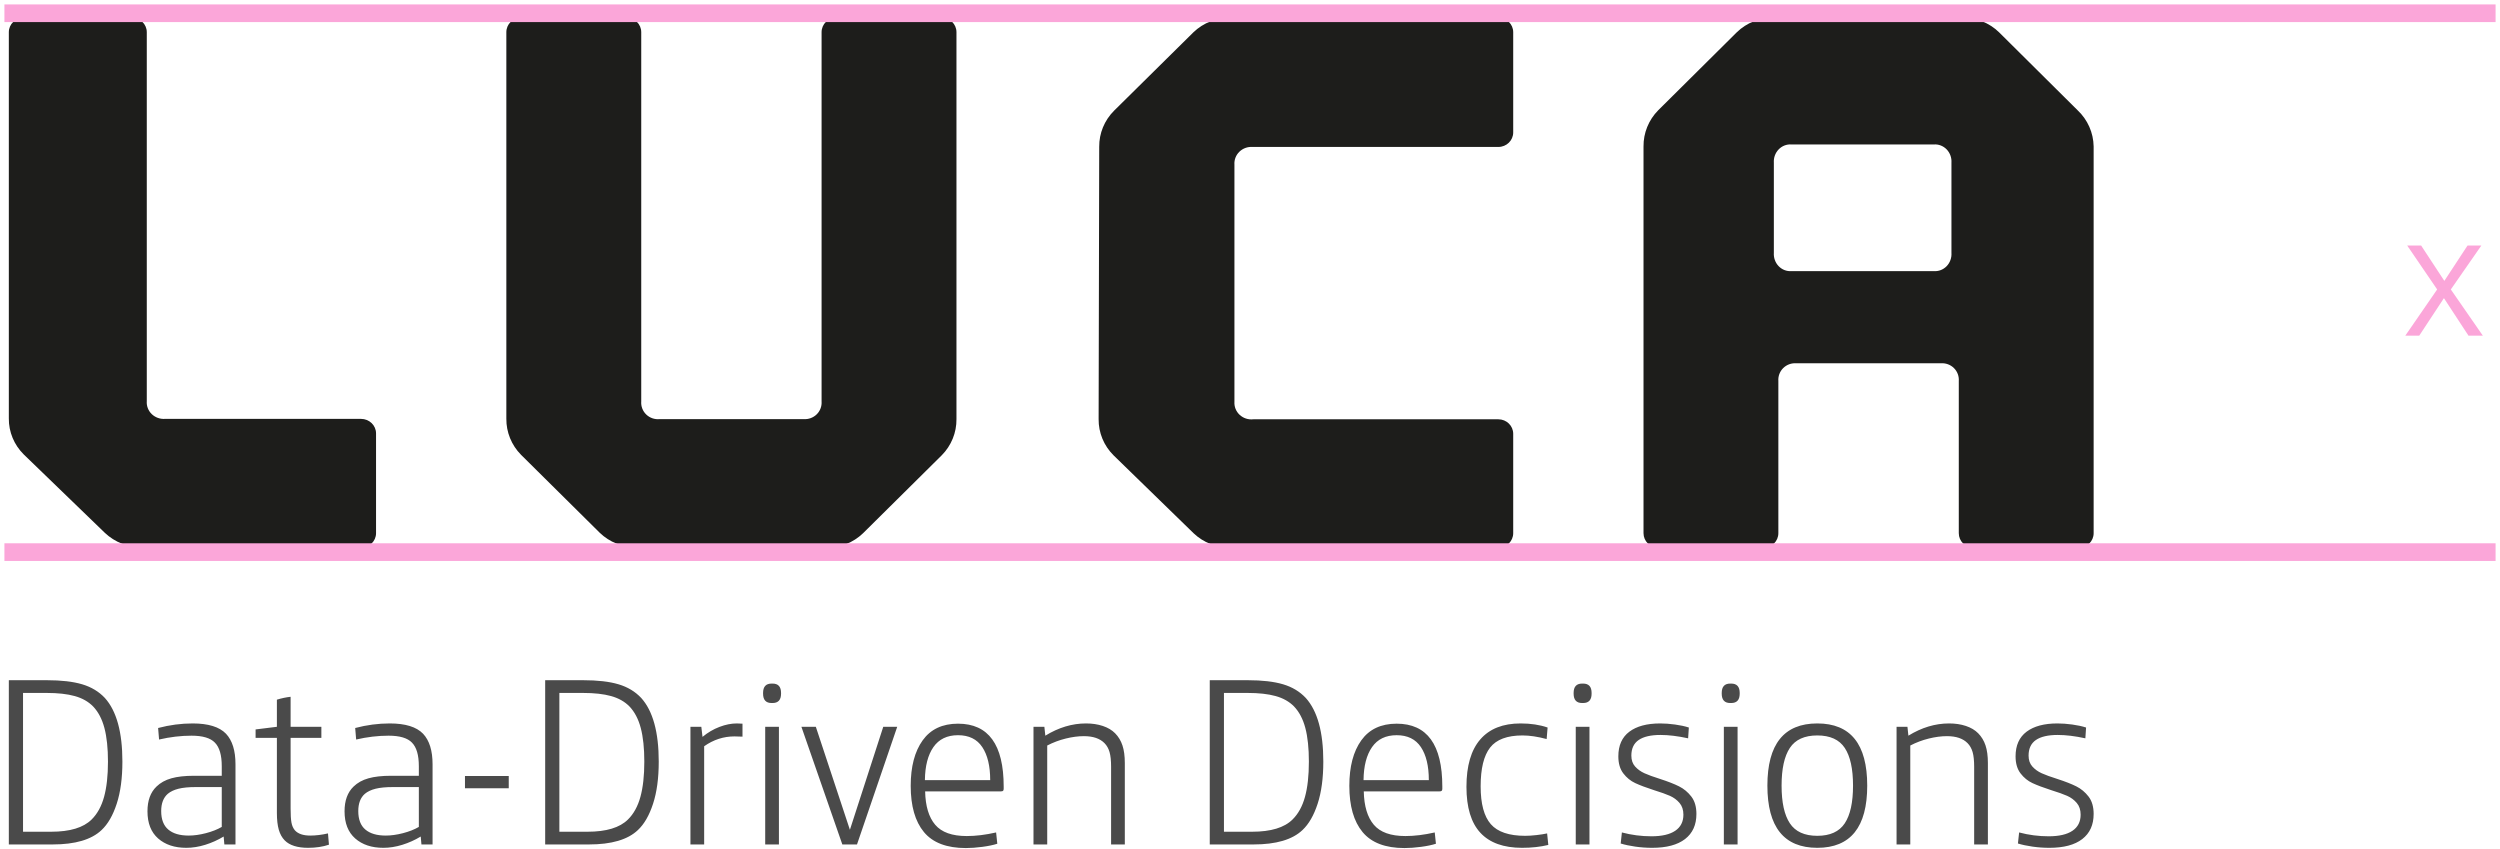
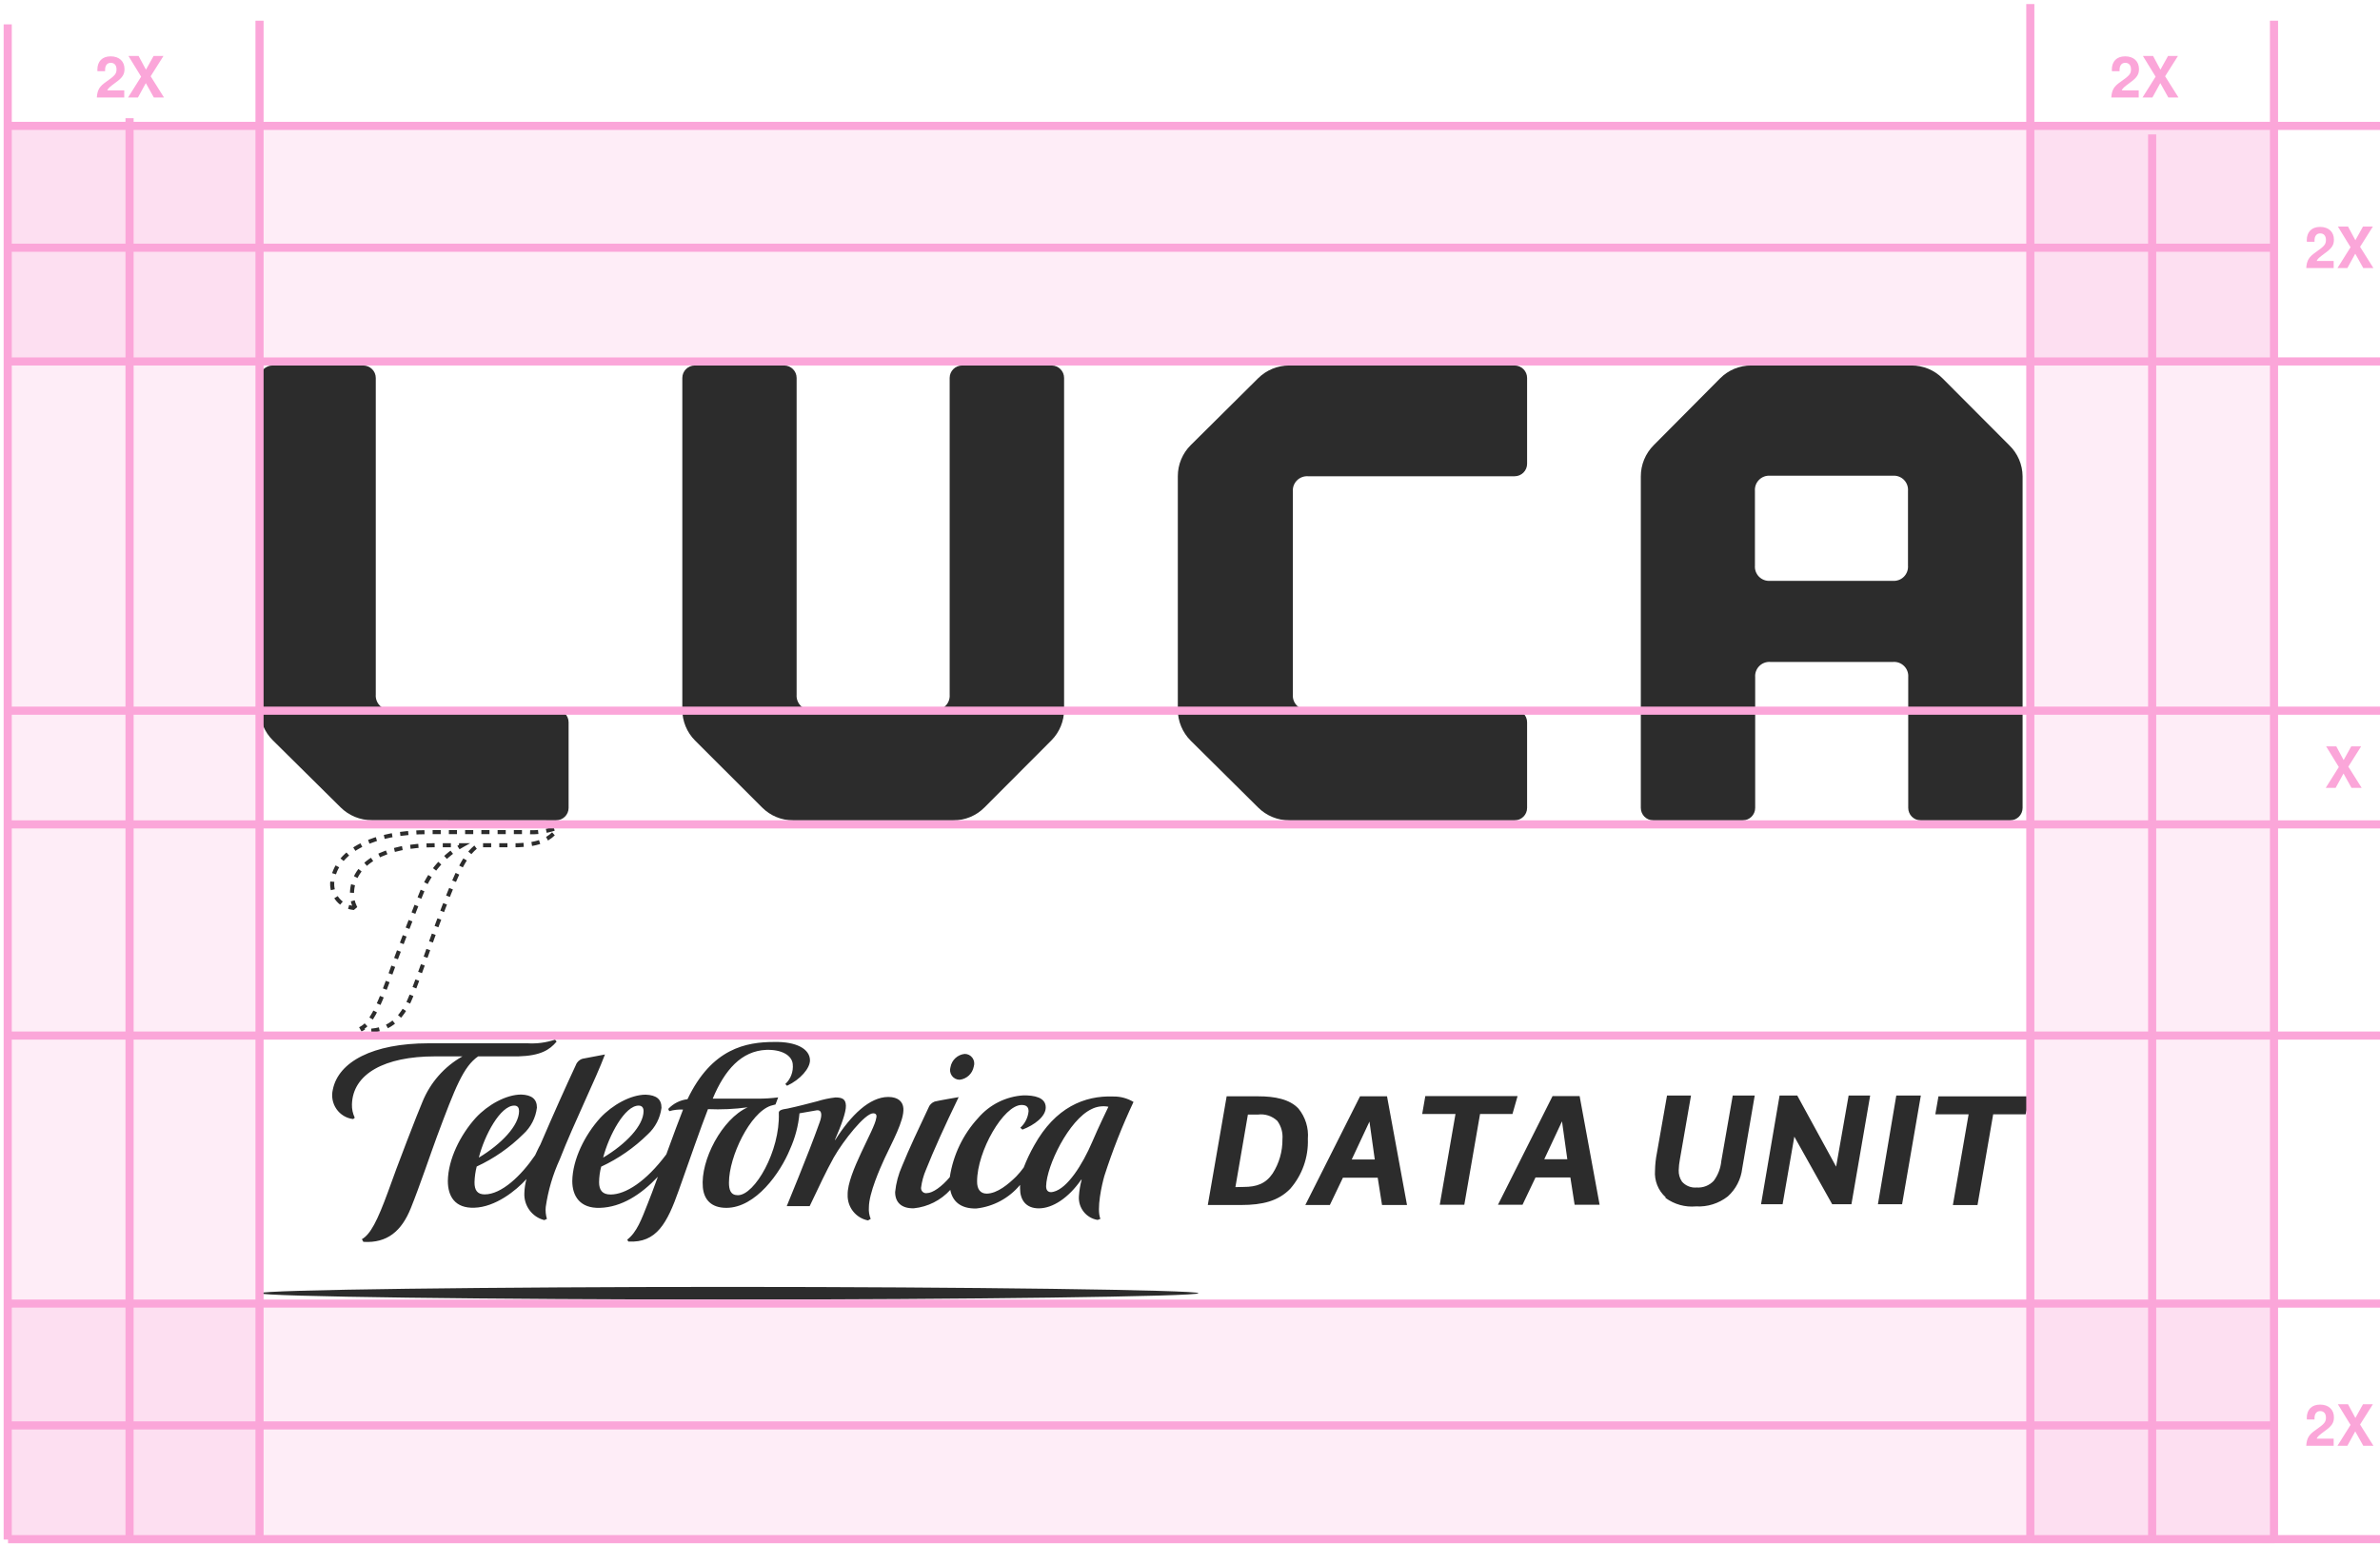
- <svg xmlns="http://www.w3.org/2000/svg" width="283px" height="96px" viewBox="0 0 283 96" version="1.1">
+ <svg xmlns="http://www.w3.org/2000/svg" width="293px" height="190px" viewBox="0 0 293 190" version="1.1">
  <defs />
  <g id="Page-1" stroke="none" stroke-width="1" fill="none" fill-rule="evenodd">
-     <g id="Brand" transform="translate(-208, -3791)">
-       <g id="Logo-claim-1" transform="translate(209, 3792)">
-         <g>
-           <g id="LUCA" transform="translate(0, 1)" fill="#1D1D1B" fill-rule="nonzero">
-             <path d="M15.107,59.967 C13.529,59.983 12.009,59.393 10.88,58.327 L1.698,49.453 C0.594,48.363 -0.016,46.894 0,45.369 L0,1.64 C0,0.734 0.76,1.66407429e-16 1.698,0 L13.919,0 C14.856,5.54691431e-17 15.616,0.734 15.616,1.64 L15.616,43.417 C15.575,43.959 15.78,44.491 16.177,44.876 C16.575,45.26 17.126,45.458 17.687,45.418 L39.871,45.418 C40.808,45.418 41.568,46.153 41.568,47.059 L41.568,58.36 C41.568,59.266 40.808,60 39.871,60 L15.107,59.967 Z" id="Shape" />
-             <path d="M92.567,60 C94.11,60.015 95.596,59.425 96.7,58.359 L105.613,49.529 C106.691,48.438 107.288,46.969 107.272,45.443 L107.272,1.641 C107.272,0.735 106.529,5.54992028e-17 105.613,0 L93.663,0 C92.746,-5.54992028e-17 92.003,0.735 92.003,1.641 L92.003,43.441 C92.043,43.983 91.842,44.515 91.454,44.9 C91.065,45.284 90.526,45.482 89.978,45.443 L73.679,45.443 C73.12,45.503 72.563,45.314 72.159,44.927 C71.754,44.54 71.545,43.995 71.588,43.441 L71.588,1.641 C71.588,0.735 70.845,5.54992028e-17 69.928,0 L57.978,0 C57.062,-5.54992028e-17 56.318,0.735 56.318,1.641 L56.318,45.394 C56.303,46.919 56.899,48.389 57.978,49.48 L66.891,58.309 C67.994,59.376 69.481,59.966 71.024,59.95 L92.567,60 Z" id="Shape" />
-             <path d="M123.364,45.447 C123.348,46.974 123.953,48.445 125.048,49.537 L134.108,58.357 C135.227,59.425 136.735,60.015 138.301,60 L168.612,60 C169.542,60 170.295,59.264 170.295,58.357 L170.295,47.106 C170.295,46.199 169.542,45.464 168.612,45.464 L140.877,45.464 C140.31,45.529 139.743,45.344 139.329,44.96 C138.916,44.576 138.699,44.032 138.738,43.476 L138.738,16.639 C138.698,16.096 138.901,15.563 139.296,15.178 C139.69,14.793 140.236,14.595 140.793,14.635 L168.612,14.635 C169.542,14.635 170.295,13.899 170.295,12.992 L170.295,1.643 C170.295,0.736 169.542,0 168.612,0 L138.301,0 C136.735,-0.015 135.227,0.575 134.108,1.643 L125.115,10.529 C124.021,11.62 123.415,13.091 123.431,14.618 L123.364,45.447 Z" id="Shape" />
-             <path d="M234.191,10.488 L225.282,1.644 C224.178,0.576 222.693,-0.015 221.15,0 L199.746,0 C198.204,-0.015 196.718,0.576 195.615,1.644 L186.705,10.488 C185.627,11.581 185.03,13.053 185.046,14.581 L185.046,58.356 C185.046,59.264 185.789,60 186.705,60 L198.651,60 C199.568,60 200.31,59.264 200.31,58.356 L200.31,41.129 C200.27,40.586 200.471,40.052 200.859,39.667 C201.248,39.282 201.787,39.084 202.335,39.123 L218.711,39.123 C219.259,39.084 219.798,39.282 220.186,39.667 C220.575,40.052 220.775,40.586 220.735,41.129 L220.735,58.356 C220.735,59.264 221.478,60 222.395,60 L234.341,60 C235.257,60 236,59.264 236,58.356 L236,14.581 C235.976,13.031 235.325,11.556 234.191,10.488 Z M219.904,26.618 C219.944,27.179 219.746,27.731 219.364,28.128 C218.981,28.526 218.451,28.731 217.912,28.691 L201.793,28.691 C201.253,28.731 200.723,28.526 200.341,28.128 C199.958,27.731 199.761,27.179 199.8,26.618 L199.8,16.425 C199.761,15.864 199.958,15.313 200.341,14.915 C200.723,14.517 201.253,14.312 201.793,14.353 L217.912,14.353 C218.451,14.312 218.981,14.517 219.364,14.915 C219.746,15.313 219.944,15.864 219.904,16.425 L219.904,26.618 Z" id="Shape" />
+     <g id="Brand" transform="translate(-131, -3588)">
+       <g id="luca_telefonicadataunit" transform="translate(131, 3588)">
+         <g transform="translate(32, 45)">
+           <path d="M13.804,55.985 C12.349,55.991 10.952,55.42 9.927,54.399 C8.725,53.204 2.877,47.412 1.598,46.156 C0.567,45.142 -0.008,43.762 9.05784616e-05,42.326 L9.05784616e-05,1.532 C9.05784616e-05,0.686 0.695,1.54155454e-16 1.551,0 L12.711,0 C13.567,5.31570532e-17 14.262,0.686 14.262,1.532 L14.262,40.518 C14.222,41.027 14.409,41.527 14.774,41.888 C15.14,42.249 15.647,42.434 16.162,42.395 L36.449,42.395 C37.306,42.395 38,43.08 38,43.927 L38,54.468 C38,55.314 37.306,56 36.449,56 L13.804,55.985 Z" id="Shape" fill="#2C2C2C" fill-rule="nonzero" />
+           <path d="M85.371,56 C86.807,56.006 88.186,55.435 89.197,54.414 C90.399,53.218 96.169,47.425 97.424,46.169 C98.44,45.154 99.008,43.774 99,42.337 L99,1.533 C99,0.686 98.315,5.31715523e-17 97.469,0 L86.443,0 C85.597,-5.31715523e-17 84.912,0.686 84.912,1.533 L84.912,40.529 C84.952,41.038 84.767,41.539 84.406,41.9 C84.046,42.261 83.546,42.446 83.037,42.406 L67.947,42.406 C67.439,42.446 66.939,42.261 66.578,41.9 C66.218,41.539 66.033,41.038 66.072,40.529 L66.072,1.533 C66.072,0.686 65.387,5.31715523e-17 64.542,0 L53.531,0 C52.685,-5.31715523e-17 52,0.686 52,1.533 L52,42.352 C51.992,43.789 52.56,45.17 53.576,46.184 L61.818,54.414 C62.829,55.435 64.208,56.006 65.644,56 L85.371,56 Z" id="Shape" fill="#2C2C2C" fill-rule="nonzero" />
+           <path d="M113,42.364 C112.997,43.799 113.568,45.176 114.587,46.192 L122.882,54.415 C123.9,55.435 125.287,56.006 126.733,56 L154.46,56 C155.31,56 156,55.314 156,54.469 L156,43.926 C156,43.08 155.31,42.394 154.46,42.394 L129.043,42.394 C128.533,42.432 128.032,42.246 127.67,41.885 C127.309,41.525 127.124,41.026 127.164,40.518 L127.164,15.512 C127.124,15.005 127.309,14.506 127.67,14.146 C128.032,13.785 128.533,13.599 129.043,13.636 L154.46,13.636 C155.31,13.636 156,12.951 156,12.105 L156,1.531 C156,0.686 155.31,8.94273663e-05 154.46,8.94273663e-05 L126.733,8.94273663e-05 C125.288,-0.008 123.901,0.56 122.882,1.577 L114.587,9.808 C113.568,10.824 112.997,12.202 113,13.636 L113,42.364 Z" id="Shape" fill="#2C2C2C" fill-rule="nonzero" />
+           <path d="M215.363,9.824 C214.109,8.567 208.343,2.774 207.143,1.579 C206.131,0.56 204.753,-0.008 203.319,8.95008692e-05 L183.589,8.95008692e-05 C182.155,-0.008 180.778,0.56 179.766,1.579 L171.575,9.824 C170.564,10.841 169.997,12.219 170,13.655 L170,54.467 C170,55.314 170.685,56 171.529,56 L182.549,56 C183.394,56 184.079,55.314 184.079,54.467 L184.079,38.376 C184.039,37.866 184.224,37.366 184.584,37.005 C184.944,36.644 185.444,36.459 185.952,36.498 L201.055,36.498 C201.562,36.461 202.06,36.647 202.418,37.008 C202.777,37.368 202.961,37.868 202.921,38.376 L202.921,54.467 C202.921,55.314 203.606,56 204.451,56 L215.471,56 C216.315,56 217,55.314 217,54.467 L217,13.64 C216.988,12.199 216.398,10.824 215.363,9.824 Z M202.891,24.636 C202.93,25.144 202.746,25.643 202.388,26.004 C202.029,26.365 201.532,26.551 201.025,26.513 L185.922,26.513 C185.414,26.553 184.914,26.368 184.553,26.007 C184.193,25.646 184.008,25.145 184.048,24.636 L184.048,15.441 C184.011,14.933 184.197,14.434 184.557,14.075 C184.917,13.716 185.415,13.532 185.922,13.571 L201.025,13.571 C201.531,13.531 202.029,13.716 202.388,14.075 C202.747,14.435 202.93,14.934 202.891,15.441 L202.891,24.636 Z" id="Shape" fill="#2C2C2C" fill-rule="nonzero" />
+           <path d="M0,114.222 C0,114.642 29.117,115 57.772,115 C86.428,115 115.545,114.627 115.545,114.222 C115.545,113.817 86.428,113.444 57.772,113.444 C29.117,113.444 0,113.794 0,114.222 Z M33.885,97.222 C32.162,99.759 29.748,102.054 27.671,102.054 C26.794,102.054 26.402,101.571 26.417,100.544 C26.435,99.896 26.525,99.251 26.687,98.623 C28.81,97.639 30.748,96.292 32.416,94.639 C33.348,93.79 33.946,92.63 34.1,91.372 C34.1,90.321 33.47,89.815 32.178,89.761 C30.294,89.761 28.04,91.037 26.579,92.616 C24.656,94.74 23.172,97.743 23.134,100.397 C23.134,102.279 24.003,103.781 26.402,103.695 C28.978,103.618 31.509,101.61 32.816,100.163 C32.661,100.713 32.573,101.28 32.555,101.851 C32.461,103.426 33.494,104.844 35.008,105.22 L35.331,105.072 C35.188,104.599 35.138,104.102 35.185,103.61 C35.477,101.577 36.06,99.599 36.915,97.736 C38.707,93.153 41.322,87.909 42.476,84.828 L39.73,85.35 C39.343,85.457 39.031,85.747 38.892,86.128 C37.569,88.967 36.208,92.002 34.508,95.954 C34.285,96.335 34.1,96.779 33.885,97.222 Z M31.324,91.123 C31.747,91.123 31.901,91.418 31.901,91.792 C31.901,93.581 29.717,95.861 26.948,97.526 C27.64,94.771 29.609,91.099 31.324,91.123 Z M86.136,87.94 C87.008,87.847 87.717,87.186 87.881,86.314 C88,85.953 87.94,85.555 87.719,85.247 C87.498,84.938 87.143,84.756 86.766,84.758 C85.889,84.844 85.173,85.507 85.013,86.384 C84.901,86.747 84.965,87.142 85.186,87.449 C85.408,87.756 85.76,87.938 86.136,87.94 Z M78.199,101.766 C78.199,103.026 78.968,103.804 80.506,103.765 C82.224,103.591 83.82,102.786 84.99,101.501 C85.243,102.863 86.213,103.835 88.197,103.789 C90.294,103.56 92.223,102.52 93.58,100.887 L93.58,101.322 C93.58,102.731 94.295,103.773 95.887,103.773 C97.595,103.773 99.556,102.482 101.109,100.241 L101.163,100.241 C100.985,100.902 100.872,101.58 100.825,102.264 C100.716,103.702 101.722,104.981 103.132,105.197 L103.47,105.065 C102.963,103.843 103.663,100.801 103.955,99.79 C104.955,96.675 106.155,93.629 107.546,90.671 C106.791,90.218 105.925,89.986 105.047,90.002 C101.502,89.87 97.925,91.348 95.326,96.009 C94.826,96.887 94.391,97.803 94.026,98.747 C93.743,99.136 93.435,99.505 93.103,99.852 C92.165,100.77 90.796,101.945 89.473,101.96 C88.704,101.96 88.274,101.424 88.289,100.451 C88.289,96.724 91.558,91.053 93.765,91.045 C94.372,91.045 94.626,91.309 94.626,91.823 C94.551,92.602 94.189,93.325 93.611,93.846 L93.872,94.079 C95.357,93.511 96.733,92.469 96.741,91.356 C96.741,90.088 95.295,89.854 94.011,89.862 C91.852,89.989 89.836,90.994 88.42,92.647 C86.559,94.665 85.342,97.203 84.928,99.93 C83.944,101.097 82.836,101.89 82.106,101.898 C81.921,101.929 81.731,101.873 81.592,101.746 C81.453,101.619 81.379,101.434 81.39,101.245 C81.485,100.483 81.687,99.739 81.99,99.035 C82.944,96.631 84.298,93.636 86.02,90.08 C86.02,90.08 83.436,90.516 83.067,90.625 C82.704,90.758 82.419,91.049 82.29,91.418 C81.183,93.752 79.875,96.53 79.052,98.568 C78.6,99.581 78.312,100.661 78.199,101.766 Z M102.371,91.558 C103.014,91.229 103.747,91.125 104.455,91.263 C104.239,91.729 103.247,93.752 102.471,95.573 C101.248,98.436 99.394,101.315 97.71,101.727 C97.126,101.898 96.78,101.641 96.787,101.05 C96.841,98.522 99.587,92.881 102.371,91.558 Z M11.482,92.78 L11.674,92.616 C11.43,92.105 11.311,91.542 11.328,90.975 C11.428,87.201 15.366,85.062 21.526,85.062 L24.933,85.062 C22.702,86.313 20.96,88.297 19.996,90.687 C19.45,91.939 16.835,98.693 15.774,101.719 C14.451,105.329 13.605,106.971 12.551,107.57 L12.736,107.897 C15.681,108.083 17.45,106.558 18.581,103.734 C19.657,101.073 21.088,96.825 21.788,94.943 C24.056,88.866 25.049,86.322 26.864,85.062 L31.809,85.062 C34.516,84.984 35.654,84.284 36.523,83.241 L36.331,83 C35.239,83.369 34.088,83.522 32.939,83.451 L20.765,83.451 C13.882,83.451 9.659,85.739 8.975,89.146 C8.775,89.97 8.936,90.841 9.416,91.537 C9.896,92.233 10.649,92.686 11.482,92.78 Z M38.453,100.412 C38.453,102.256 39.399,103.796 41.86,103.711 C44.498,103.633 46.905,102.093 48.99,99.883 C48.467,101.299 48.021,102.521 47.744,103.182 C46.975,105.127 46.406,106.706 45.221,107.624 L45.352,107.858 C48.836,108.06 50.136,105.586 51.566,101.548 C52.996,97.51 54.212,93.993 55.158,91.558 C56.791,91.63 58.428,91.555 60.049,91.333 C56.896,92.749 54.212,97.845 54.527,101.198 C54.673,102.692 55.55,103.711 57.419,103.711 C61.041,103.711 64.079,99.377 65.248,96.514 C65.885,95.111 66.283,93.609 66.424,92.072 C67.286,91.916 68.116,91.768 68.524,91.706 C69.293,91.597 69.162,92.484 68.916,93.153 C67.432,97.339 64.871,103.407 64.855,103.501 L67.678,103.501 C68.908,100.926 69.67,99.268 70.639,97.518 C71.816,95.448 74.484,92.072 75.492,92.072 C75.869,92.072 75.969,92.313 75.869,92.671 C75.692,94.071 72.3,99.44 72.354,102.085 C72.297,103.625 73.364,104.975 74.861,105.259 L75.192,105.072 C75.006,104.628 74.93,104.145 74.969,103.664 C74.969,101.898 76.361,98.809 76.907,97.611 C77.776,95.728 79.337,92.943 79.214,91.457 C79.16,90.679 78.614,90.064 77.361,90.057 C75.053,90.057 72.746,92.313 70.831,95.347 L70.785,95.347 C71.554,93.581 72.162,91.939 72.139,91.138 C72.116,90.337 71.716,90.119 70.847,90.119 C70.085,90.205 69.333,90.364 68.601,90.593 C67.455,90.889 66.294,91.2 64.948,91.488 C64.133,91.597 63.856,91.745 63.879,92.041 C64.048,96.709 60.918,102.155 58.841,102.155 C57.942,102.155 57.742,101.494 57.742,100.599 C57.742,97.393 60.341,91.994 62.894,91.138 L63.471,90.982 L63.802,90.111 C62.97,90.217 62.133,90.269 61.295,90.267 L55.742,90.267 C57.219,86.711 59.287,84.393 62.325,84.26 C64.217,84.198 65.486,84.922 65.594,86.011 C65.689,86.931 65.35,87.842 64.679,88.469 L64.894,88.68 C66.555,87.902 67.701,86.532 67.716,85.567 C67.716,84.144 66.032,83.233 63.317,83.288 C59.864,83.288 55.627,84.066 52.635,90.337 C51.73,90.44 50.891,90.864 50.266,91.535 L50.389,91.807 C50.942,91.649 51.516,91.584 52.089,91.613 C51.681,92.632 50.858,94.849 50.028,97.129 C47.528,100.474 45.014,102.069 43.168,102.069 C42.16,102.069 41.753,101.532 41.753,100.56 C41.757,99.911 41.845,99.265 42.014,98.638 C44.137,97.651 46.078,96.304 47.751,94.655 C48.68,93.804 49.278,92.645 49.436,91.387 C49.436,90.337 48.813,89.831 47.498,89.777 C45.629,89.777 43.375,91.053 41.899,92.632 C39.992,94.74 38.492,97.743 38.453,100.412 Z M46.629,91.123 C47.059,91.123 47.228,91.418 47.228,91.792 C47.228,93.581 45.06,95.861 42.253,97.526 C42.968,94.771 44.929,91.099 46.636,91.123 L46.629,91.123 Z M119.013,89.979 L122.928,89.979 C124.904,89.979 126.773,90.321 127.858,91.496 C128.707,92.536 129.121,93.871 129.011,95.215 C129.094,97.473 128.315,99.677 126.835,101.369 C125.373,102.863 123.458,103.361 120.782,103.361 L116.691,103.361 L119.013,89.979 Z M121.105,101.136 C122.736,101.136 123.828,100.723 124.674,99.478 C125.478,98.224 125.898,96.757 125.881,95.262 C125.951,94.457 125.727,93.654 125.25,93.005 C124.608,92.397 123.731,92.111 122.859,92.227 L121.628,92.227 L120.09,101.159 L121.105,101.136 Z M135.433,89.979 L138.755,89.979 L141.216,103.361 L138.14,103.361 L137.609,100 L133.326,100 L131.718,103.361 L128.696,103.361 L135.433,89.979 Z M137.248,97.759 L136.594,93.091 L134.41,97.759 L137.248,97.759 Z M147.184,92.157 L143.085,92.157 L143.47,89.948 L154.829,89.948 L154.198,92.157 L150.207,92.157 L148.269,103.33 L145.246,103.33 L147.184,92.157 Z M159.136,89.948 L162.466,89.948 L164.927,103.33 L161.85,103.33 L161.327,99.969 L157.036,99.969 L155.436,103.33 L152.414,103.33 L159.136,89.948 Z M160.951,97.728 L160.297,93.06 L158.113,97.728 L160.951,97.728 Z M173.048,102.396 C172.131,101.571 171.65,100.358 171.748,99.121 C171.759,98.397 171.836,97.675 171.979,96.965 L173.225,89.885 L176.178,89.885 L174.809,97.751 C174.726,98.19 174.677,98.635 174.663,99.082 C174.646,99.583 174.789,100.077 175.071,100.49 C175.529,101.006 176.203,101.272 176.886,101.206 C177.67,101.261 178.437,100.958 178.977,100.381 C179.504,99.672 179.826,98.829 179.908,97.946 L181.315,89.885 L184.023,89.885 L182.484,98.856 C182.331,100.187 181.699,101.414 180.708,102.303 C179.592,103.177 178.202,103.614 176.793,103.532 C175.459,103.655 174.125,103.285 173.04,102.489 L173.048,102.396 Z M187.083,89.885 L189.26,89.885 L194.044,98.638 L195.582,89.885 L198.235,89.885 L195.928,103.267 L193.559,103.267 L188.898,94.943 L187.453,103.267 L184.799,103.267 L187.083,89.885 Z M201.45,89.885 L204.472,89.885 L202.165,103.267 L199.189,103.267 L201.45,89.885 Z M210.355,92.196 L206.256,92.196 L206.641,89.987 L218,89.987 L217.369,92.196 L213.378,92.196 L211.448,103.369 L208.417,103.369 L210.355,92.196 Z" id="Shape" fill="#2C2C2C" fill-rule="nonzero" />
+           <path d="M11.482,66.78 L11.674,66.616 C11.43,66.105 11.311,65.542 11.328,64.975 C11.428,61.201 15.366,59.062 21.526,59.062 L24.933,59.062 C22.702,60.313 20.96,62.297 19.996,64.687 C19.45,65.939 16.835,72.693 15.774,75.719 C14.451,79.329 13.605,80.971 12.551,81.57 L12.736,81.897 C15.681,82.083 17.45,80.558 18.581,77.734 C19.657,75.073 21.088,70.825 21.788,68.943 C24.056,62.866 25.049,60.322 26.864,59.062 L31.809,59.062 C34.516,58.984 35.654,58.284 36.523,57.241 L36.331,57 C35.239,57.369 34.088,57.522 32.939,57.451 L20.765,57.451 C13.882,57.451 9.659,59.739 8.975,63.146 C8.775,63.97 8.936,64.841 9.416,65.537 C9.896,66.233 10.649,66.686 11.482,66.78 Z" id="Shape-Copy" stroke="#2C2C2C" stroke-width="0.5" stroke-dasharray="1" fill-rule="nonzero" />
+         </g>
+         <g id="protection-area" fill="#FBA6D9">
+           <rect id="Rectangle-2" opacity="0.2" x="1" y="15" width="31" height="175" />
+           <rect id="Rectangle-2" opacity="0.2" x="250" y="15" width="30" height="175" />
+           <rect id="Rectangle" opacity="0.2" x="1" y="15" width="279" height="29" />
+           <rect id="Rectangle" opacity="0.2" x="1" y="161" width="279" height="29" />
+           <text id="X-Copy-2" font-family="HelveticaNeue-Bold, Helvetica Neue" font-size="7" font-weight="bold">
+             <tspan x="286.166" y="97">X</tspan>
+           </text>
+           <text id="2X" font-family="HelveticaNeue-Bold, Helvetica Neue" font-size="7" font-weight="bold">
+             <tspan x="283.719" y="33">2X</tspan>
+           </text>
+           <text id="2X" font-family="HelveticaNeue-Bold, Helvetica Neue" font-size="7" font-weight="bold">
+             <tspan x="283.719" y="178">2X</tspan>
+           </text>
+           <text id="2X" font-family="HelveticaNeue-Bold, Helvetica Neue" font-size="7" font-weight="bold">
+             <tspan x="259.719" y="12">2X</tspan>
+           </text>
+           <text id="2X" font-family="HelveticaNeue-Bold, Helvetica Neue" font-size="7" font-weight="bold">
+             <tspan x="11.72" y="12">2X</tspan>
+           </text>
+           <g id="medio" transform="translate(1, 87)">
+             <rect id="ruler-line-copy-3" x="0" y="40" width="292" height="1" />
+             <rect id="ruler-line-copy-4" x="0" y="14" width="292" height="1" />
+             <rect id="ruler-line-copy-5" x="0" y="0" width="292" height="1" />
          </g>
-           <path d="M0,76 L4.312,76 C5.937,76 7.267,76.154 8.302,76.462 C9.338,76.77 10.195,77.287 10.873,78.011 C12.195,79.479 12.855,81.88 12.855,85.215 C12.855,87.081 12.641,88.671 12.212,89.985 C11.784,91.299 11.213,92.291 10.498,92.961 C9.356,94.049 7.508,94.592 4.955,94.592 L0,94.592 L0,76 Z M4.794,93.152 C6.919,93.152 8.445,92.69 9.374,91.765 C10.016,91.131 10.485,90.279 10.78,89.21 C11.074,88.141 11.222,86.809 11.222,85.215 C11.222,83.692 11.088,82.424 10.82,81.409 C10.552,80.394 10.123,79.579 9.534,78.963 C8.999,78.419 8.307,78.03 7.459,77.794 C6.611,77.558 5.553,77.441 4.285,77.441 L1.607,77.441 L1.607,93.152 L4.794,93.152 Z M20.086,94.973 C18.765,94.973 17.703,94.619 16.899,93.913 C16.096,93.206 15.694,92.182 15.694,90.841 C15.694,89.627 16.033,88.694 16.712,88.041 C17.158,87.607 17.721,87.294 18.399,87.104 C19.077,86.913 19.926,86.818 20.943,86.818 L24.103,86.818 L24.103,85.731 C24.103,84.481 23.845,83.593 23.327,83.067 C22.827,82.542 21.943,82.279 20.675,82.279 C19.479,82.279 18.256,82.424 17.006,82.714 L16.899,81.409 C18.203,81.065 19.506,80.893 20.809,80.893 C22.577,80.893 23.836,81.282 24.586,82.062 C25.3,82.823 25.657,83.973 25.657,85.514 L25.657,94.592 L24.398,94.592 L24.318,93.695 C23.657,94.094 22.961,94.407 22.229,94.633 C21.497,94.86 20.783,94.973 20.086,94.973 Z M20.354,93.587 C20.961,93.587 21.613,93.496 22.309,93.315 C23.005,93.134 23.604,92.898 24.103,92.608 L24.103,88.096 L21.184,88.096 C20.363,88.096 19.702,88.159 19.202,88.286 C18.703,88.413 18.301,88.603 17.997,88.857 C17.497,89.292 17.247,89.944 17.247,90.814 C17.247,91.756 17.515,92.454 18.051,92.907 C18.586,93.36 19.354,93.587 20.354,93.587 Z M33.879,94.973 C32.665,94.973 31.781,94.692 31.227,94.13 C30.924,93.822 30.701,93.419 30.558,92.921 C30.415,92.422 30.344,91.793 30.344,91.031 L30.344,82.524 L27.933,82.524 L27.933,81.572 L30.344,81.273 L30.344,78.202 C30.879,78.039 31.397,77.93 31.897,77.876 L31.897,81.273 L35.379,81.273 L35.379,82.524 L31.897,82.524 L31.897,90.542 C31.897,91.231 31.928,91.752 31.991,92.105 C32.053,92.459 32.183,92.753 32.379,92.989 C32.736,93.387 33.316,93.587 34.12,93.587 C34.745,93.587 35.414,93.505 36.128,93.342 L36.236,94.619 C35.539,94.855 34.754,94.973 33.879,94.973 Z M42.395,94.973 C41.074,94.973 40.012,94.619 39.208,93.913 C38.405,93.206 38.003,92.182 38.003,90.841 C38.003,89.627 38.342,88.694 39.021,88.041 C39.467,87.607 40.03,87.294 40.708,87.104 C41.387,86.913 42.235,86.818 43.252,86.818 L46.413,86.818 L46.413,85.731 C46.413,84.481 46.154,83.593 45.636,83.067 C45.136,82.542 44.252,82.279 42.985,82.279 C41.788,82.279 40.565,82.424 39.315,82.714 L39.208,81.409 C40.512,81.065 41.815,80.893 43.118,80.893 C44.886,80.893 46.145,81.282 46.895,82.062 C47.609,82.823 47.966,83.973 47.966,85.514 L47.966,94.592 L46.707,94.592 L46.627,93.695 C45.966,94.094 45.27,94.407 44.538,94.633 C43.806,94.86 43.092,94.973 42.395,94.973 Z M42.663,93.587 C43.27,93.587 43.922,93.496 44.618,93.315 C45.315,93.134 45.913,92.898 46.413,92.608 L46.413,88.096 L43.493,88.096 C42.672,88.096 42.012,88.159 41.512,88.286 C41.012,88.413 40.61,88.603 40.306,88.857 C39.806,89.292 39.557,89.944 39.557,90.814 C39.557,91.756 39.824,92.454 40.36,92.907 C40.896,93.36 41.663,93.587 42.663,93.587 Z M51.635,86.845 L56.59,86.845 L56.59,88.232 L51.635,88.232 L51.635,86.845 Z M60.714,76 L65.026,76 C66.651,76 67.981,76.154 69.016,76.462 C70.052,76.77 70.909,77.287 71.587,78.011 C72.909,79.479 73.569,81.88 73.569,85.215 C73.569,87.081 73.355,88.671 72.926,89.985 C72.498,91.299 71.927,92.291 71.212,92.961 C70.07,94.049 68.222,94.592 65.669,94.592 L60.714,94.592 L60.714,76 Z M65.508,93.152 C67.633,93.152 69.159,92.69 70.088,91.765 C70.73,91.131 71.199,90.279 71.494,89.21 C71.788,88.141 71.936,86.809 71.936,85.215 C71.936,83.692 71.802,82.424 71.534,81.409 C71.266,80.394 70.837,79.579 70.248,78.963 C69.713,78.419 69.021,78.03 68.173,77.794 C67.325,77.558 66.267,77.441 64.999,77.441 L62.321,77.441 L62.321,93.152 L65.508,93.152 Z M77.158,81.273 L78.39,81.273 L78.524,82.415 C79.113,81.926 79.751,81.55 80.439,81.287 C81.126,81.024 81.782,80.893 82.407,80.893 C82.657,80.893 82.871,80.902 83.05,80.92 L83.05,82.388 C82.764,82.37 82.461,82.361 82.139,82.361 C80.907,82.361 79.765,82.732 78.711,83.475 L78.711,94.592 L77.158,94.592 L77.158,81.273 Z M86.344,78.582 C85.701,78.582 85.38,78.229 85.38,77.522 L85.38,77.441 C85.38,76.734 85.701,76.381 86.344,76.381 L86.451,76.381 C87.094,76.381 87.415,76.734 87.415,77.441 L87.415,77.522 C87.415,78.229 87.094,78.582 86.451,78.582 L86.344,78.582 Z M85.621,81.273 L87.174,81.273 L87.174,94.592 L85.621,94.592 L85.621,81.273 Z M89.719,81.273 L91.352,81.273 L95.209,92.934 L98.985,81.273 L100.565,81.273 L96.012,94.592 L94.352,94.592 L89.719,81.273 Z M108.332,95 C106.171,95 104.591,94.397 103.591,93.192 C102.592,91.987 102.092,90.243 102.092,87.96 C102.092,85.785 102.543,84.068 103.444,82.809 C104.346,81.55 105.68,80.92 107.448,80.92 C110.894,80.92 112.617,83.294 112.617,88.041 L112.617,88.286 C112.617,88.395 112.595,88.472 112.55,88.517 C112.505,88.562 112.42,88.585 112.296,88.585 L103.725,88.585 C103.761,90.252 104.14,91.512 104.864,92.363 C105.587,93.215 106.778,93.641 108.439,93.641 C109.457,93.641 110.564,93.505 111.76,93.233 L111.894,94.511 C111.447,94.656 110.885,94.773 110.207,94.864 C109.528,94.955 108.903,95 108.332,95 Z M111.09,87.308 C111.09,85.713 110.791,84.467 110.193,83.57 C109.595,82.673 108.68,82.225 107.448,82.225 C106.216,82.225 105.288,82.673 104.663,83.57 C104.038,84.467 103.716,85.713 103.699,87.308 L111.09,87.308 Z M115.991,81.273 L117.223,81.273 L117.33,82.279 C118.83,81.355 120.366,80.893 121.937,80.893 C122.633,80.893 123.267,80.988 123.838,81.178 C124.41,81.368 124.874,81.645 125.231,82.007 C125.606,82.388 125.883,82.845 126.061,83.38 C126.24,83.914 126.329,84.58 126.329,85.378 L126.329,94.592 L124.776,94.592 L124.776,85.785 C124.776,85.097 124.718,84.549 124.602,84.141 C124.486,83.733 124.294,83.393 124.026,83.122 C123.508,82.596 122.731,82.333 121.696,82.333 C121.053,82.333 120.366,82.424 119.634,82.605 C118.902,82.786 118.205,83.049 117.545,83.393 L117.545,94.592 L115.991,94.592 L115.991,81.273 Z M135.944,76 L140.256,76 C141.88,76 143.21,76.154 144.246,76.462 C145.282,76.77 146.139,77.287 146.817,78.011 C148.138,79.479 148.799,81.88 148.799,85.215 C148.799,87.081 148.585,88.671 148.156,89.985 C147.728,91.299 147.156,92.291 146.442,92.961 C145.299,94.049 143.452,94.592 140.898,94.592 L135.944,94.592 L135.944,76 Z M140.738,93.152 C142.862,93.152 144.389,92.69 145.317,91.765 C145.96,91.131 146.429,90.279 146.723,89.21 C147.018,88.141 147.165,86.809 147.165,85.215 C147.165,83.692 147.031,82.424 146.764,81.409 C146.496,80.394 146.067,79.579 145.478,78.963 C144.942,78.419 144.25,78.03 143.402,77.794 C142.554,77.558 141.496,77.441 140.229,77.441 L137.551,77.441 L137.551,93.152 L140.738,93.152 Z M157.985,95 C155.825,95 154.245,94.397 153.245,93.192 C152.245,91.987 151.745,90.243 151.745,87.96 C151.745,85.785 152.196,84.068 153.097,82.809 C153.999,81.55 155.334,80.92 157.101,80.92 C160.547,80.92 162.27,83.294 162.27,88.041 L162.27,88.286 C162.27,88.395 162.248,88.472 162.203,88.517 C162.158,88.562 162.074,88.585 161.949,88.585 L153.379,88.585 C153.414,90.252 153.794,91.512 154.517,92.363 C155.24,93.215 156.432,93.641 158.092,93.641 C159.11,93.641 160.217,93.505 161.413,93.233 L161.547,94.511 C161.101,94.656 160.538,94.773 159.86,94.864 C159.181,94.955 158.556,95 157.985,95 Z M160.744,87.308 C160.744,85.713 160.444,84.467 159.846,83.57 C159.248,82.673 158.333,82.225 157.101,82.225 C155.869,82.225 154.941,82.673 154.316,83.57 C153.691,84.467 153.37,85.713 153.352,87.308 L160.744,87.308 Z M171.296,94.973 C169.207,94.973 167.635,94.407 166.582,93.274 C165.529,92.141 165.002,90.406 165.002,88.069 C165.002,85.695 165.524,83.905 166.569,82.7 C167.613,81.495 169.135,80.893 171.135,80.893 C172.278,80.893 173.295,81.047 174.188,81.355 L174.081,82.66 C173.063,82.388 172.153,82.252 171.349,82.252 C169.617,82.252 168.394,82.709 167.68,83.624 C166.966,84.54 166.609,86.003 166.609,88.014 C166.609,89.99 166.993,91.417 167.76,92.295 C168.528,93.174 169.823,93.614 171.644,93.614 C172.019,93.614 172.447,93.587 172.929,93.532 C173.411,93.478 173.813,93.414 174.134,93.342 L174.268,94.647 C173.376,94.864 172.385,94.973 171.296,94.973 Z M178.098,78.582 C177.455,78.582 177.134,78.229 177.134,77.522 L177.134,77.441 C177.134,76.734 177.455,76.381 178.098,76.381 L178.205,76.381 C178.848,76.381 179.169,76.734 179.169,77.441 L179.169,77.522 C179.169,78.229 178.848,78.582 178.205,78.582 L178.098,78.582 Z M177.375,81.273 L178.928,81.273 L178.928,94.592 L177.375,94.592 L177.375,81.273 Z M186.025,94.973 C185.383,94.973 184.744,94.928 184.111,94.837 C183.477,94.746 182.928,94.629 182.463,94.484 L182.597,93.233 C183.686,93.523 184.802,93.668 185.945,93.668 C187.123,93.668 188.021,93.46 188.637,93.043 C189.253,92.626 189.561,92.019 189.561,91.222 C189.561,90.678 189.413,90.234 189.119,89.89 C188.824,89.546 188.463,89.278 188.034,89.088 C187.606,88.898 187.007,88.685 186.24,88.449 C185.347,88.159 184.637,87.892 184.111,87.647 C183.584,87.403 183.133,87.036 182.758,86.546 C182.383,86.057 182.196,85.414 182.196,84.617 C182.196,83.384 182.611,82.456 183.441,81.83 C184.271,81.205 185.436,80.893 186.936,80.893 C187.454,80.893 188.012,80.933 188.61,81.015 C189.208,81.097 189.73,81.21 190.177,81.355 L190.096,82.578 C188.936,82.324 187.891,82.197 186.963,82.197 C185.874,82.197 185.052,82.388 184.499,82.768 C183.945,83.149 183.669,83.738 183.669,84.535 C183.669,85.042 183.811,85.455 184.097,85.772 C184.383,86.089 184.735,86.343 185.155,86.533 C185.575,86.723 186.159,86.936 186.909,87.172 C187.802,87.462 188.521,87.742 189.065,88.014 C189.61,88.286 190.074,88.671 190.458,89.17 C190.842,89.668 191.034,90.325 191.034,91.14 C191.034,92.372 190.605,93.319 189.748,93.981 C188.891,94.642 187.65,94.973 186.025,94.973 Z M194.863,78.582 C194.221,78.582 193.899,78.229 193.899,77.522 L193.899,77.441 C193.899,76.734 194.221,76.381 194.863,76.381 L194.97,76.381 C195.613,76.381 195.935,76.734 195.935,77.441 L195.935,77.522 C195.935,78.229 195.613,78.582 194.97,78.582 L194.863,78.582 Z M194.14,81.273 L195.694,81.273 L195.694,94.592 L194.14,94.592 L194.14,81.273 Z M204.719,94.973 C200.952,94.973 199.068,92.626 199.068,87.933 C199.068,83.239 200.952,80.893 204.719,80.893 C208.486,80.893 210.37,83.239 210.37,87.933 C210.37,92.626 208.486,94.973 204.719,94.973 Z M204.719,93.614 C206.165,93.614 207.201,93.143 207.826,92.2 C208.451,91.258 208.763,89.835 208.763,87.933 C208.763,86.03 208.451,84.608 207.826,83.665 C207.201,82.723 206.165,82.252 204.719,82.252 C203.273,82.252 202.237,82.723 201.612,83.665 C200.987,84.608 200.675,86.03 200.675,87.933 C200.675,89.835 200.987,91.258 201.612,92.2 C202.237,93.143 203.273,93.614 204.719,93.614 Z M213.691,81.273 L214.923,81.273 L215.03,82.279 C216.53,81.355 218.065,80.893 219.636,80.893 C220.333,80.893 220.967,80.988 221.538,81.178 C222.109,81.368 222.573,81.645 222.931,82.007 C223.305,82.388 223.582,82.845 223.761,83.38 C223.939,83.914 224.029,84.58 224.029,85.378 L224.029,94.592 L222.475,94.592 L222.475,85.785 C222.475,85.097 222.417,84.549 222.301,84.141 C222.185,83.733 221.993,83.393 221.725,83.122 C221.208,82.596 220.431,82.333 219.395,82.333 C218.753,82.333 218.065,82.424 217.333,82.605 C216.601,82.786 215.905,83.049 215.244,83.393 L215.244,94.592 L213.691,94.592 L213.691,81.273 Z M230.992,94.973 C230.349,94.973 229.711,94.928 229.077,94.837 C228.443,94.746 227.894,94.629 227.43,94.484 L227.564,93.233 C228.653,93.523 229.769,93.668 230.911,93.668 C232.09,93.668 232.987,93.46 233.603,93.043 C234.219,92.626 234.527,92.019 234.527,91.222 C234.527,90.678 234.38,90.234 234.085,89.89 C233.791,89.546 233.429,89.278 233,89.088 C232.572,88.898 231.974,88.685 231.206,88.449 C230.313,88.159 229.604,87.892 229.077,87.647 C228.55,87.403 228.099,87.036 227.724,86.546 C227.35,86.057 227.162,85.414 227.162,84.617 C227.162,83.384 227.577,82.456 228.407,81.83 C229.238,81.205 230.403,80.893 231.902,80.893 C232.42,80.893 232.978,80.933 233.576,81.015 C234.174,81.097 234.697,81.21 235.143,81.355 L235.063,82.578 C233.902,82.324 232.858,82.197 231.929,82.197 C230.84,82.197 230.019,82.388 229.465,82.768 C228.912,83.149 228.635,83.738 228.635,84.535 C228.635,85.042 228.778,85.455 229.064,85.772 C229.349,86.089 229.702,86.343 230.121,86.533 C230.541,86.723 231.126,86.936 231.876,87.172 C232.768,87.462 233.487,87.742 234.032,88.014 C234.576,88.286 235.04,88.671 235.424,89.17 C235.808,89.668 236,90.325 236,91.14 C236,92.372 235.571,93.319 234.714,93.981 C233.857,94.642 232.617,94.973 230.992,94.973 Z" id="Data-Driven-Decision" fill="#4A4A4A" />
-           <g id="rulers" fill="#FBA6D9">
-             <rect id="ruler-line-copy-4" stroke="#FBA6D9" x="0" y="61" width="281" height="1" />
-             <rect id="ruler-line-copy-5" stroke="#FBA6D9" x="0" y="0" width="281" height="1" />
-             <text id="X-Copy-2" font-family="HelveticaNeue-Medium, Helvetica Neue" font-size="14" font-weight="400">
-               <tspan x="270.964" y="37">X</tspan>
-             </text>
+           <g id="izq" transform="translate(0, 2)">
+             <rect id="ruler-line-copy-3" transform="translate(0.95, 94.275) rotate(-90) translate(-0.95, -94.275) " x="-92.325" y="93.775" width="186.55" height="1" />
+             <rect id="ruler-line-copy-3" transform="translate(16.45, 100.025) rotate(-90) translate(-16.45, -100.025) " x="-71.025" y="99.025" width="174.95" height="1" />
+             <rect id="ruler-line-copy-4" transform="translate(31.95, 94.05) rotate(-90) translate(-31.95, -94.05) " x="-61.55" y="93.55" width="187" height="1" />
+           </g>
+           <g id="dcha" transform="translate(249, 0)">
+             <rect id="ruler-line-copy-7" transform="translate(30.95, 96.05) rotate(-90) translate(-30.95, -96.05) " x="-62.55" y="95.55" width="187" height="1" />
+             <rect id="ruler-line-copy-6" transform="translate(15.95, 103.05) rotate(-90) translate(-15.95, -103.05) " x="-70.55" y="102.55" width="173" height="1" />
+             <rect id="ruler-line-copy-8" transform="translate(1.450002, 95) rotate(-90) translate(-1.450002, -95) " x="-93.05" y="94" width="189" height="1" />
+           </g>
+           <g id="abajo" transform="translate(1, 160)">
+             <rect id="ruler-line-copy-3" x="0" y="29" width="292" height="1" />
+             <rect id="ruler-line-copy-4" x="0" y="15" width="279" height="1" />
+             <rect id="ruler-line-copy-5" x="0" y="0" width="292" height="1" />
+           </g>
+           <g id="arriba" transform="translate(1, 15)">
+             <rect id="ruler-line-copy-3" x="0" y="29" width="292" height="1" />
+             <rect id="ruler-line-copy-4" x="0" y="15" width="279" height="1" />
+             <rect id="ruler-line-copy-5" x="0" y="0" width="292" height="1" />
          </g>
        </g>
      </g>
    </g>
  </g>
</svg>
